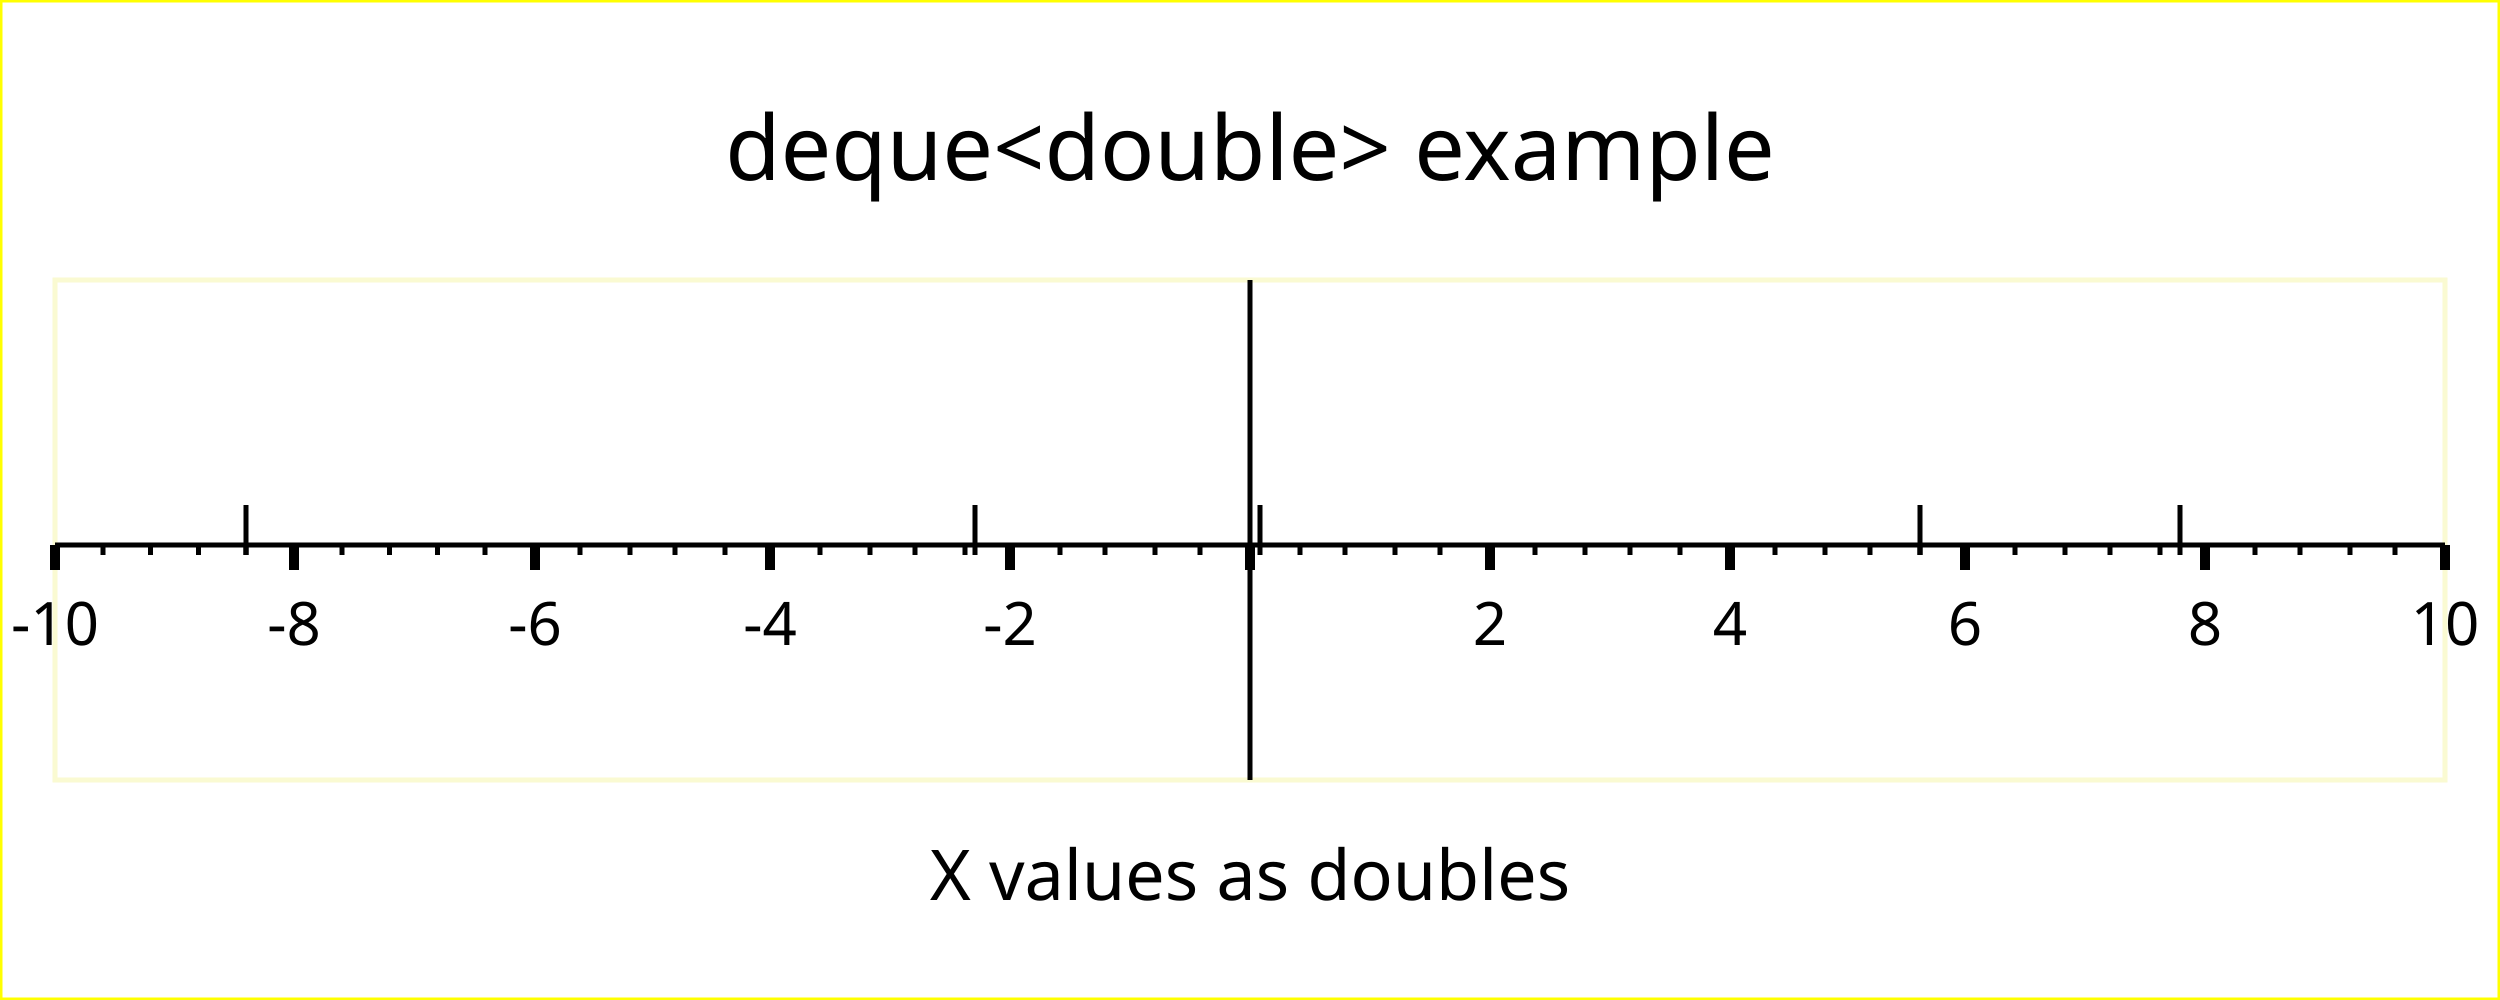
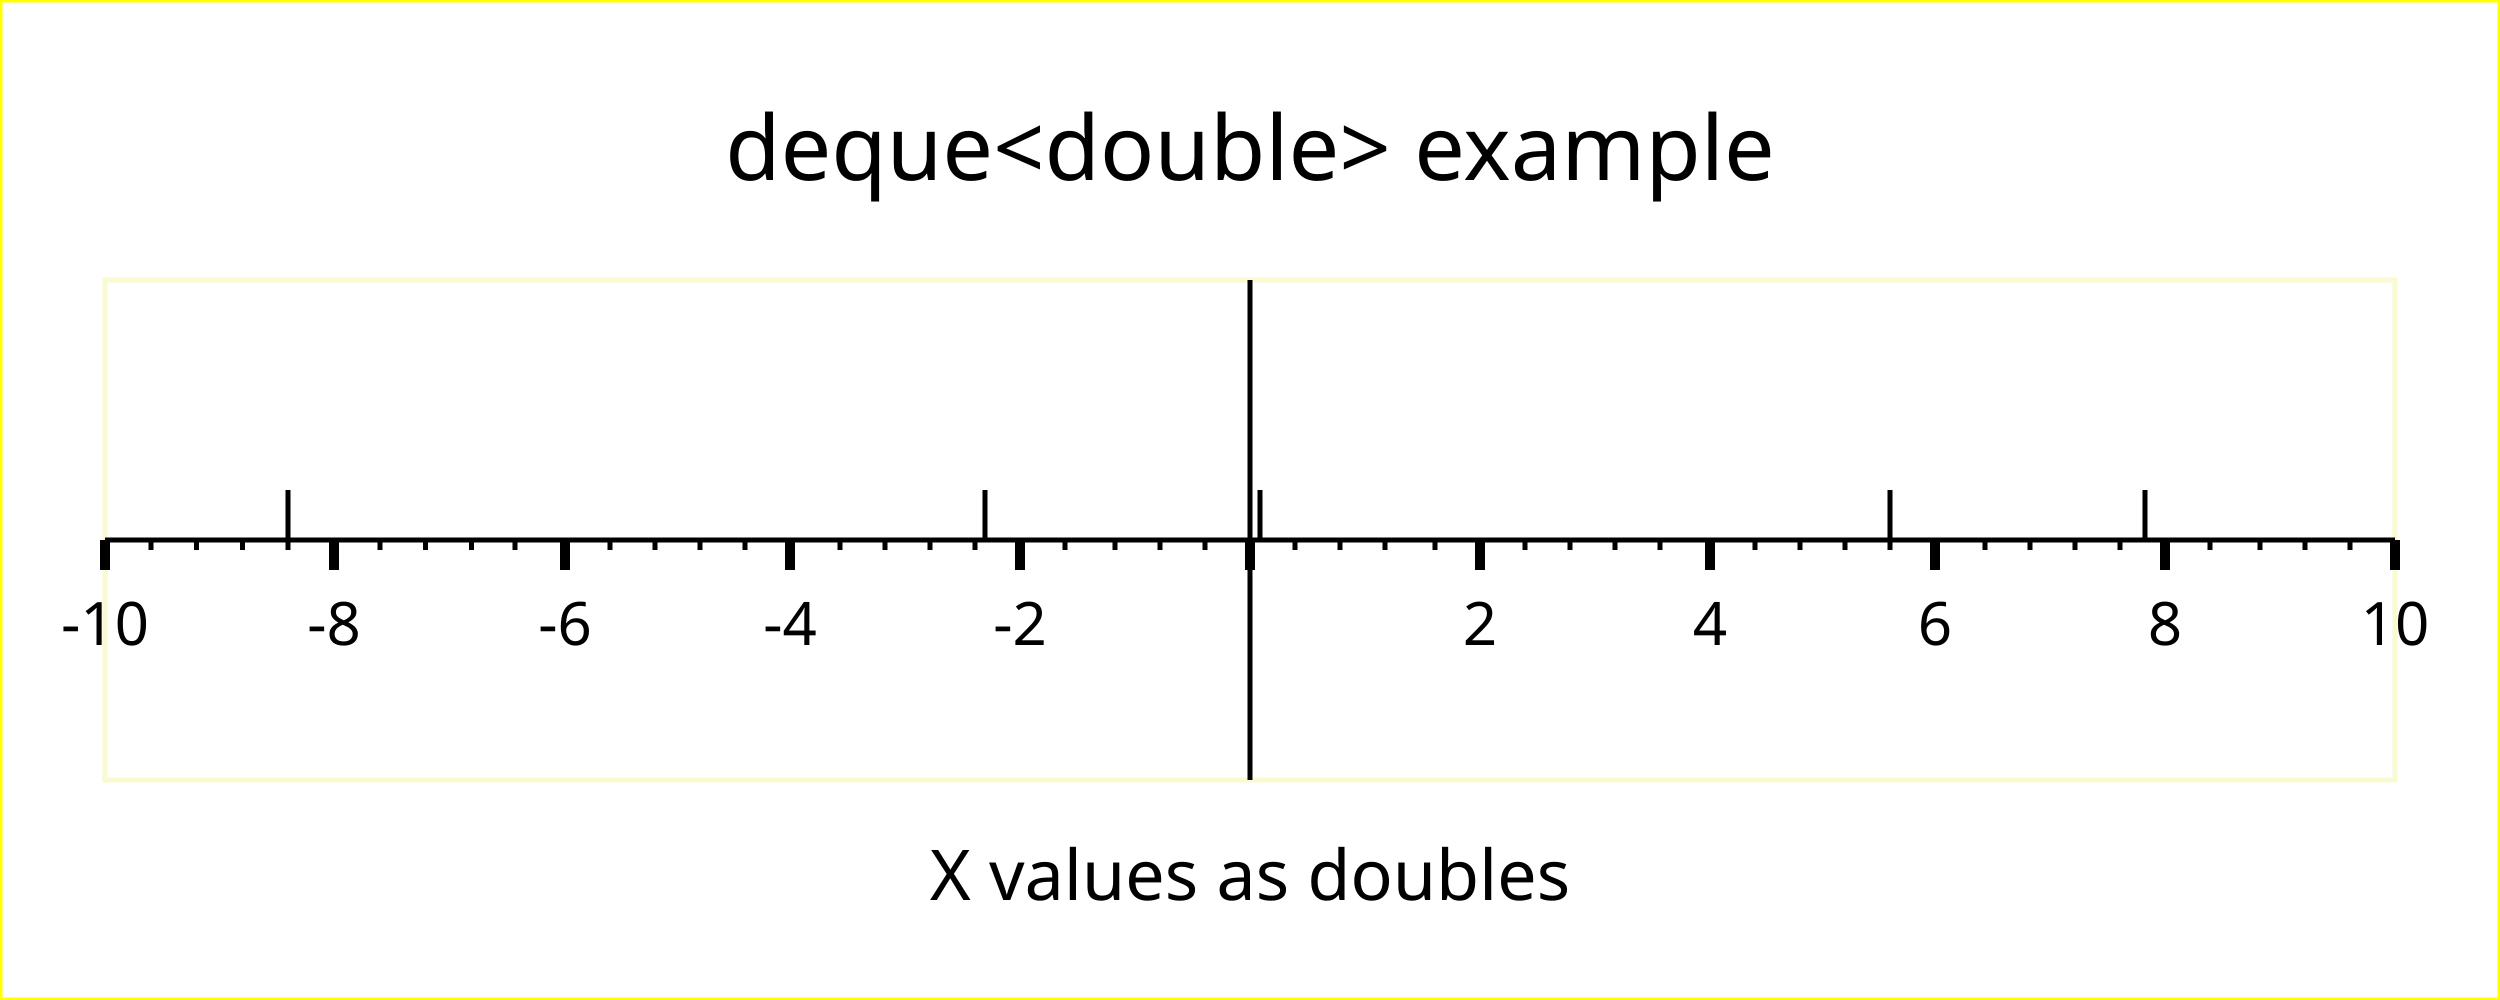
<svg xmlns="http://www.w3.org/2000/svg" width="500" height="200" version="1.1">
  <g id="imageBackground" stroke="rgb(255,255,0)" fill="rgb(255,255,255)" stroke-width="1">
    <rect x="0" y="0" width="500" height="200" />
  </g>
  <g id="plotBackground" stroke="rgb(250,250,210)" fill="rgb(255,255,255)" stroke-width="1">
-     <rect x="11" y="56" width="478" height="100" />
+     <rect x="21" y="56" width="458" height="100" />
  </g>
  <g id="xMinorGrid" stroke="rgb(200,220,255)" stroke-width="0.5" />
  <g id="xMajorGrid" stroke="rgb(200,220,255)" stroke-width="1" />
  <g id="xAxis" stroke="rgb(0,0,0)" stroke-width="1">
    <line x1="250" y1="56" x2="250" y2="156" />
-     <line x1="11" y1="109" x2="489" y2="109" />
+     <line x1="21" y1="108" x2="479" y2="108" />
  </g>
  <g id="xMinorTicks" stroke="rgb(0,0,0)" stroke-width="1">
-     <path d="M260,109 L260,111 M269,109 L269,111 M279,109 L279,111 M288,109 L288,111 M307,109 L307,111 M317,109 L317,111 M326,109 L326,111 M336,109 L336,111 M355,109 L355,111 M365,109 L365,111 M374,109 L374,111 M384,109 L384,111 M403,109 L403,111 M413,109 L413,111 M422,109 L422,111 M432,109 L432,111 M451,109 L451,111 M460,109 L460,111 M470,109 L470,111 M479,109 L479,111 M240,109 L240,111 M231,109 L231,111 M221,109 L221,111 M212,109 L212,111 M193,109 L193,111 M183,109 L183,111 M174,109 L174,111 M164,109 L164,111 M145,109 L145,111 M135,109 L135,111 M126,109 L126,111 M116,109 L116,111 M97,109 L97,111 M87.5,109 L87.5,111 M77.9,109 L77.9,111 M68.4,109 L68.4,111 M49.2,109 L49.2,111 M39.7,109 L39.7,111 M30.1,109 L30.1,111 M20.6,109 L20.6,111 " fill="none" />
+     <path d="M259,108 L259,110 M268,108 L268,110 M277,108 L277,110 M287,108 L287,110 M305,108 L305,110 M314,108 L314,110 M323,108 L323,110 M332,108 L332,110 M351,108 L351,110 M360,108 L360,110 M369,108 L369,110 M378,108 L378,110 M397,108 L397,110 M406,108 L406,110 M415,108 L415,110 M424,108 L424,110 M442,108 L442,110 M452,108 L452,110 M461,108 L461,110 M470,108 L470,110 M241,108 L241,110 M232,108 L232,110 M223,108 L223,110 M213,108 L213,110 M195,108 L195,110 M186,108 L186,110 M177,108 L177,110 M168,108 L168,110 M149,108 L149,110 M140,108 L140,110 M131,108 L131,110 M122,108 L122,110 M103,108 L103,110 M94.3,108 L94.3,110 M85.1,108 L85.1,110 M76,108 L76,110 M57.6,108 L57.6,110 M48.5,108 L48.5,110 M39.3,108 L39.3,110 M30.2,108 L30.2,110 " fill="none" />
  </g>
  <g id="xMajorTicks" stroke="rgb(0,0,0)" stroke-width="2">
-     <path d="M250,109 L250,114 M298,109 L298,114 M346,109 L346,114 M393,109 L393,114 M441,109 L441,114 M489,109 L489,114 M250,109 L250,114 M202,109 L202,114 M154,109 L154,114 M107,109 L107,114 M58.8,109 L58.8,114 M11,109 L11,114 " fill="none" />
+     <path d="M250,108 L250,114 M296,108 L296,114 M342,108 L342,114 M387,108 L387,114 M433,108 L433,114 M479,108 L479,114 M250,108 L250,114 M204,108 L204,114 M158,108 L158,114 M113,108 L113,114 M66.8,108 L66.8,114 M21,108 L21,114 " fill="none" />
  </g>
  <g id="xTicksValues">
-     <text x="298" y="129" text-anchor="middle" font-size="12" font-family="Verdana">2</text>
-     <text x="346" y="129" text-anchor="middle" font-size="12" font-family="Verdana">4</text>
-     <text x="393" y="129" text-anchor="middle" font-size="12" font-family="Verdana">6</text>
-     <text x="441" y="129" text-anchor="middle" font-size="12" font-family="Verdana">8</text>
-     <text x="489" y="129" text-anchor="middle" font-size="12" font-family="Verdana">10</text>
-     <text x="202" y="129" text-anchor="middle" font-size="12" font-family="Verdana">-2</text>
-     <text x="154" y="129" text-anchor="middle" font-size="12" font-family="Verdana">-4</text>
-     <text x="107" y="129" text-anchor="middle" font-size="12" font-family="Verdana">-6</text>
-     <text x="58.8" y="129" text-anchor="middle" font-size="12" font-family="Verdana">-8</text>
-     <text x="11" y="129" text-anchor="middle" font-size="12" font-family="Verdana">-10</text>
+     <text x="296" y="129" text-anchor="middle" font-size="12" font-family="Verdana">2</text>
+     <text x="342" y="129" text-anchor="middle" font-size="12" font-family="Verdana">4</text>
+     <text x="387" y="129" text-anchor="middle" font-size="12" font-family="Verdana">6</text>
+     <text x="433" y="129" text-anchor="middle" font-size="12" font-family="Verdana">8</text>
+     <text x="479" y="129" text-anchor="middle" font-size="12" font-family="Verdana">10</text>
+     <text x="204" y="129" text-anchor="middle" font-size="12" font-family="Verdana">-2</text>
+     <text x="158" y="129" text-anchor="middle" font-size="12" font-family="Verdana">-4</text>
+     <text x="113" y="129" text-anchor="middle" font-size="12" font-family="Verdana">-6</text>
+     <text x="66.8" y="129" text-anchor="middle" font-size="12" font-family="Verdana">-8</text>
+     <text x="21" y="129" text-anchor="middle" font-size="12" font-family="Verdana">-10</text>
  </g>
  <g id="xLabel">
    <text x="250" y="180" text-anchor="middle" font-size="14" font-family="Verdana">X values as doubles</text>
  </g>
  <g id="plotPoints">
    <g stroke="rgb(0,0,0)">
-       <line x1="436" y1="111" x2="436" y2="101" />
-       <line x1="384" y1="111" x2="384" y2="101" />
-       <line x1="252" y1="111" x2="252" y2="101" />
-       <line x1="195" y1="111" x2="195" y2="101" />
-       <line x1="49.2" y1="111" x2="49.2" y2="101" />
+       <line x1="429" y1="108" x2="429" y2="98" />
+       <line x1="378" y1="108" x2="378" y2="98" />
+       <line x1="252" y1="108" x2="252" y2="98" />
+       <line x1="197" y1="108" x2="197" y2="98" />
+       <line x1="57.6" y1="108" x2="57.6" y2="98" />
    </g>
  </g>
  <g id="title">
    <text x="250" y="36" text-anchor="middle" font-size="18" font-family="Verdana">deque&lt;double&gt; example</text>
  </g>
</svg>
